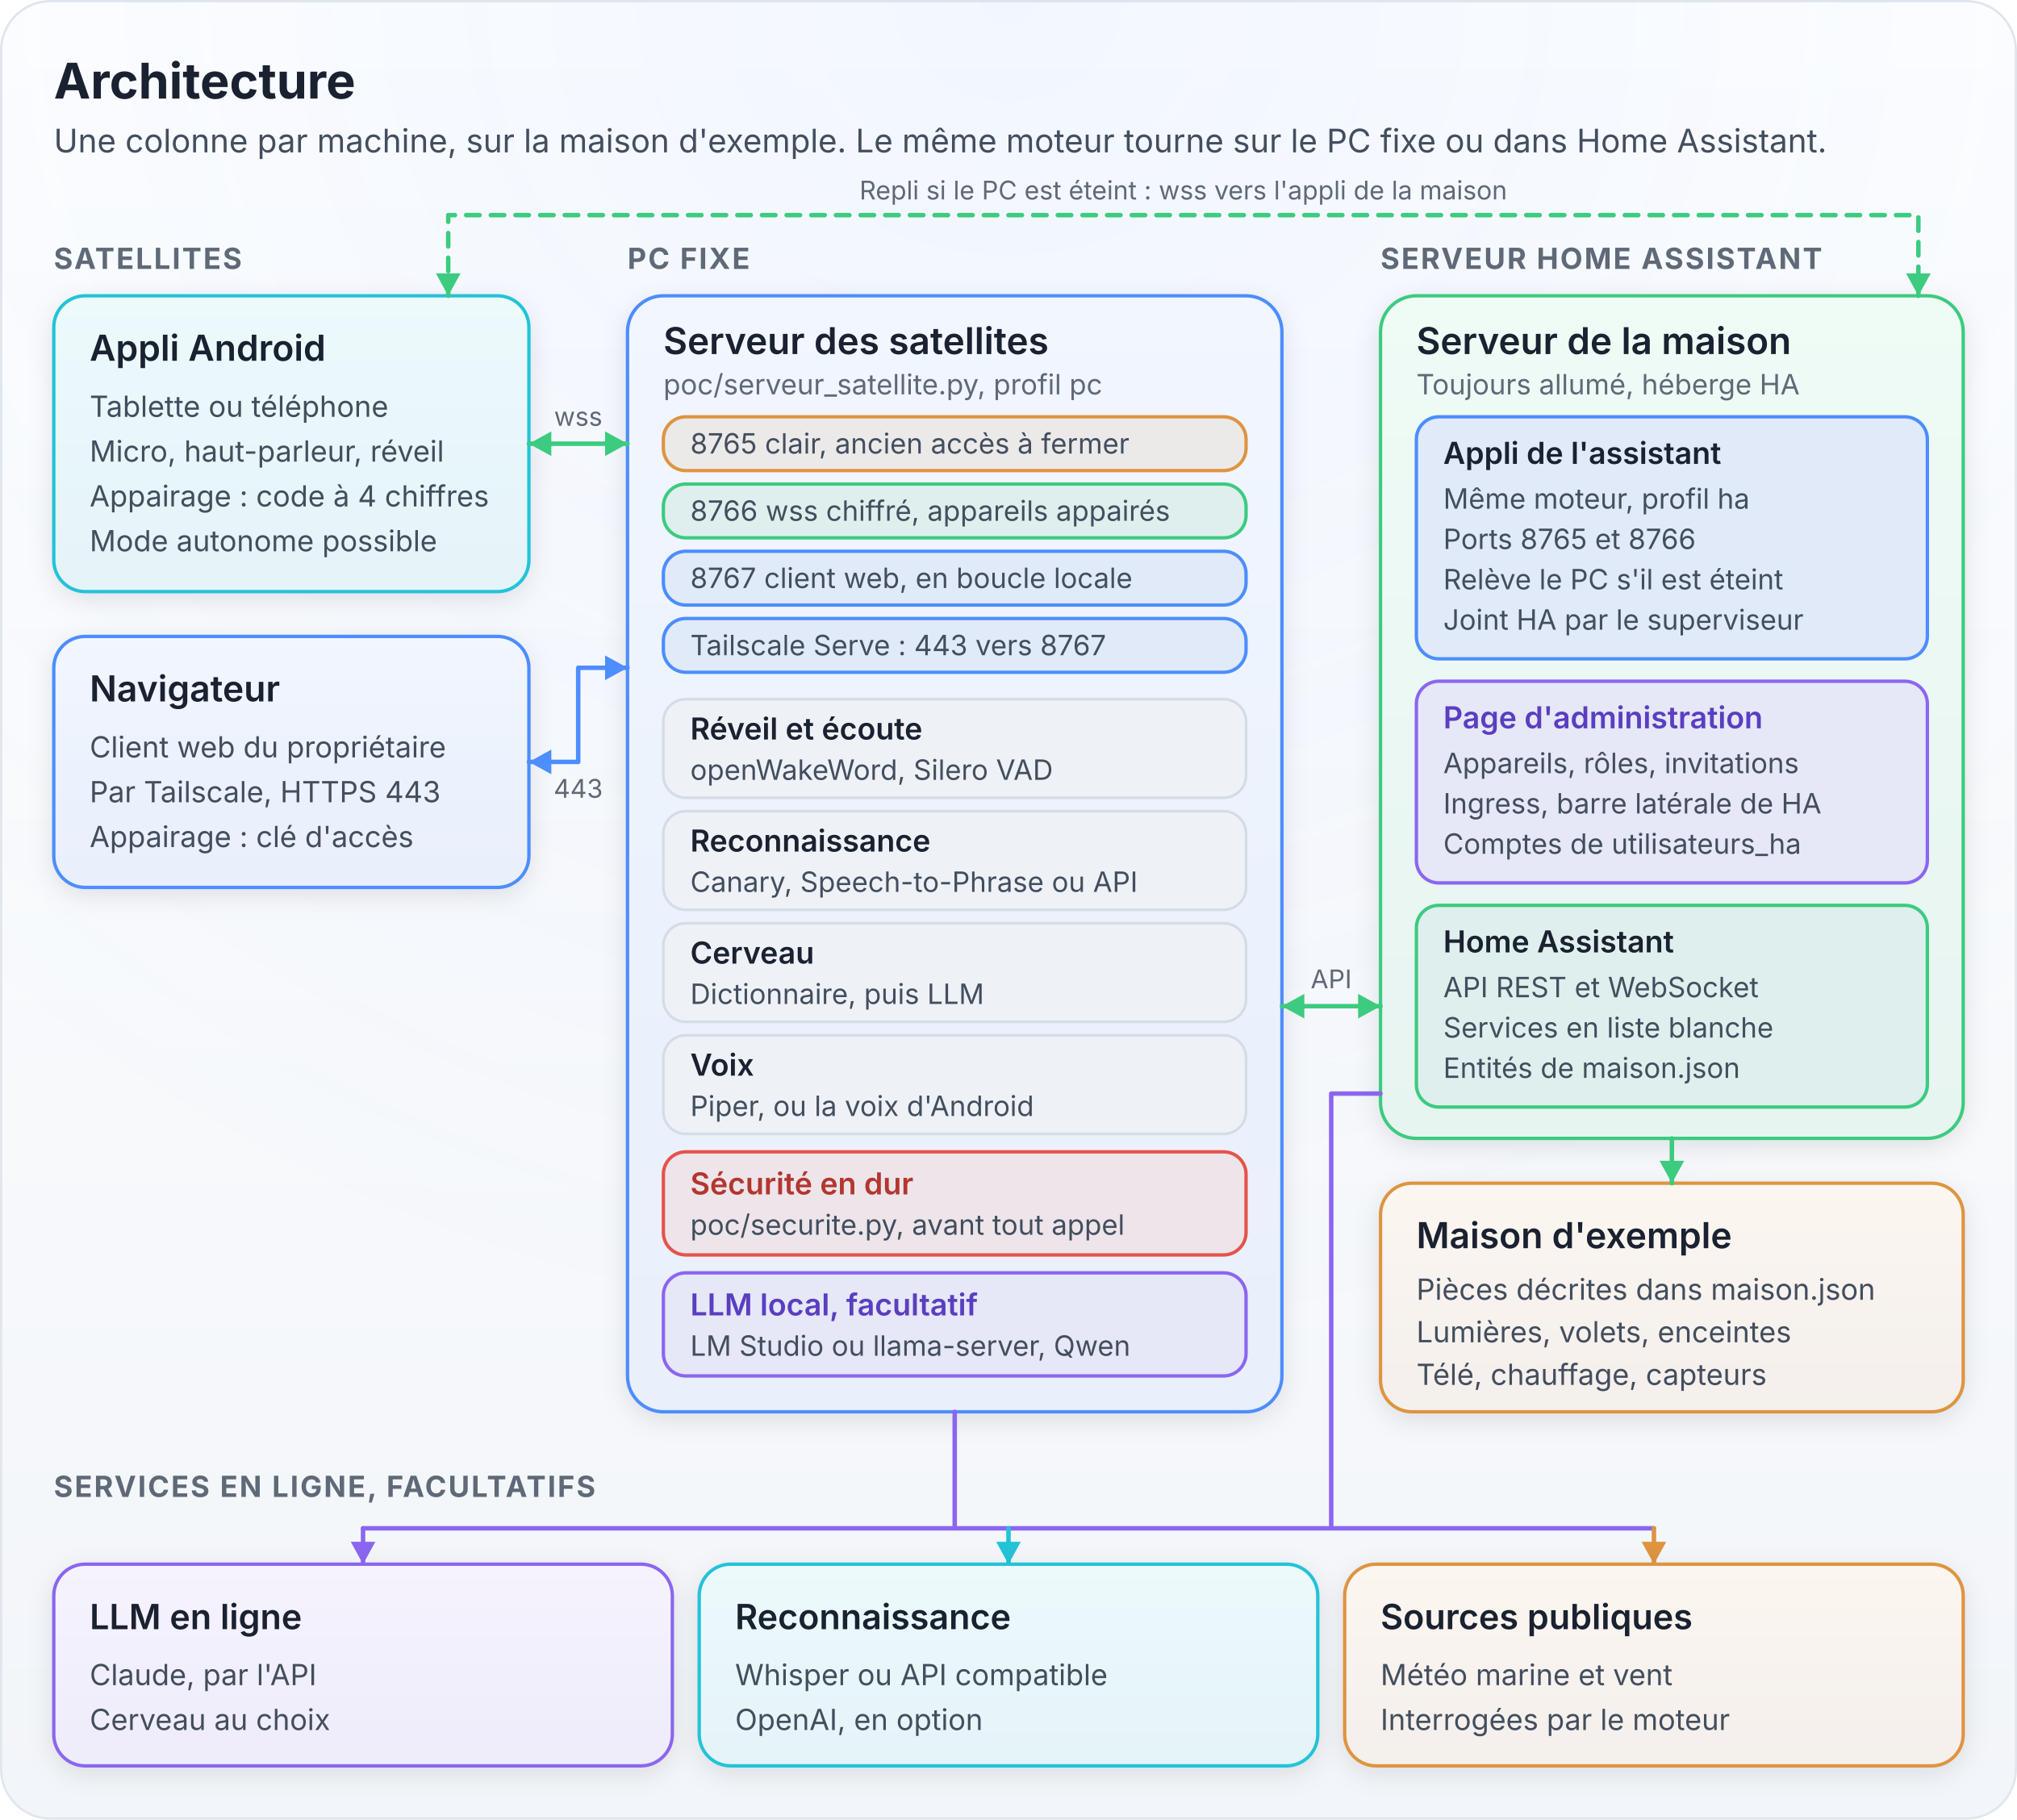
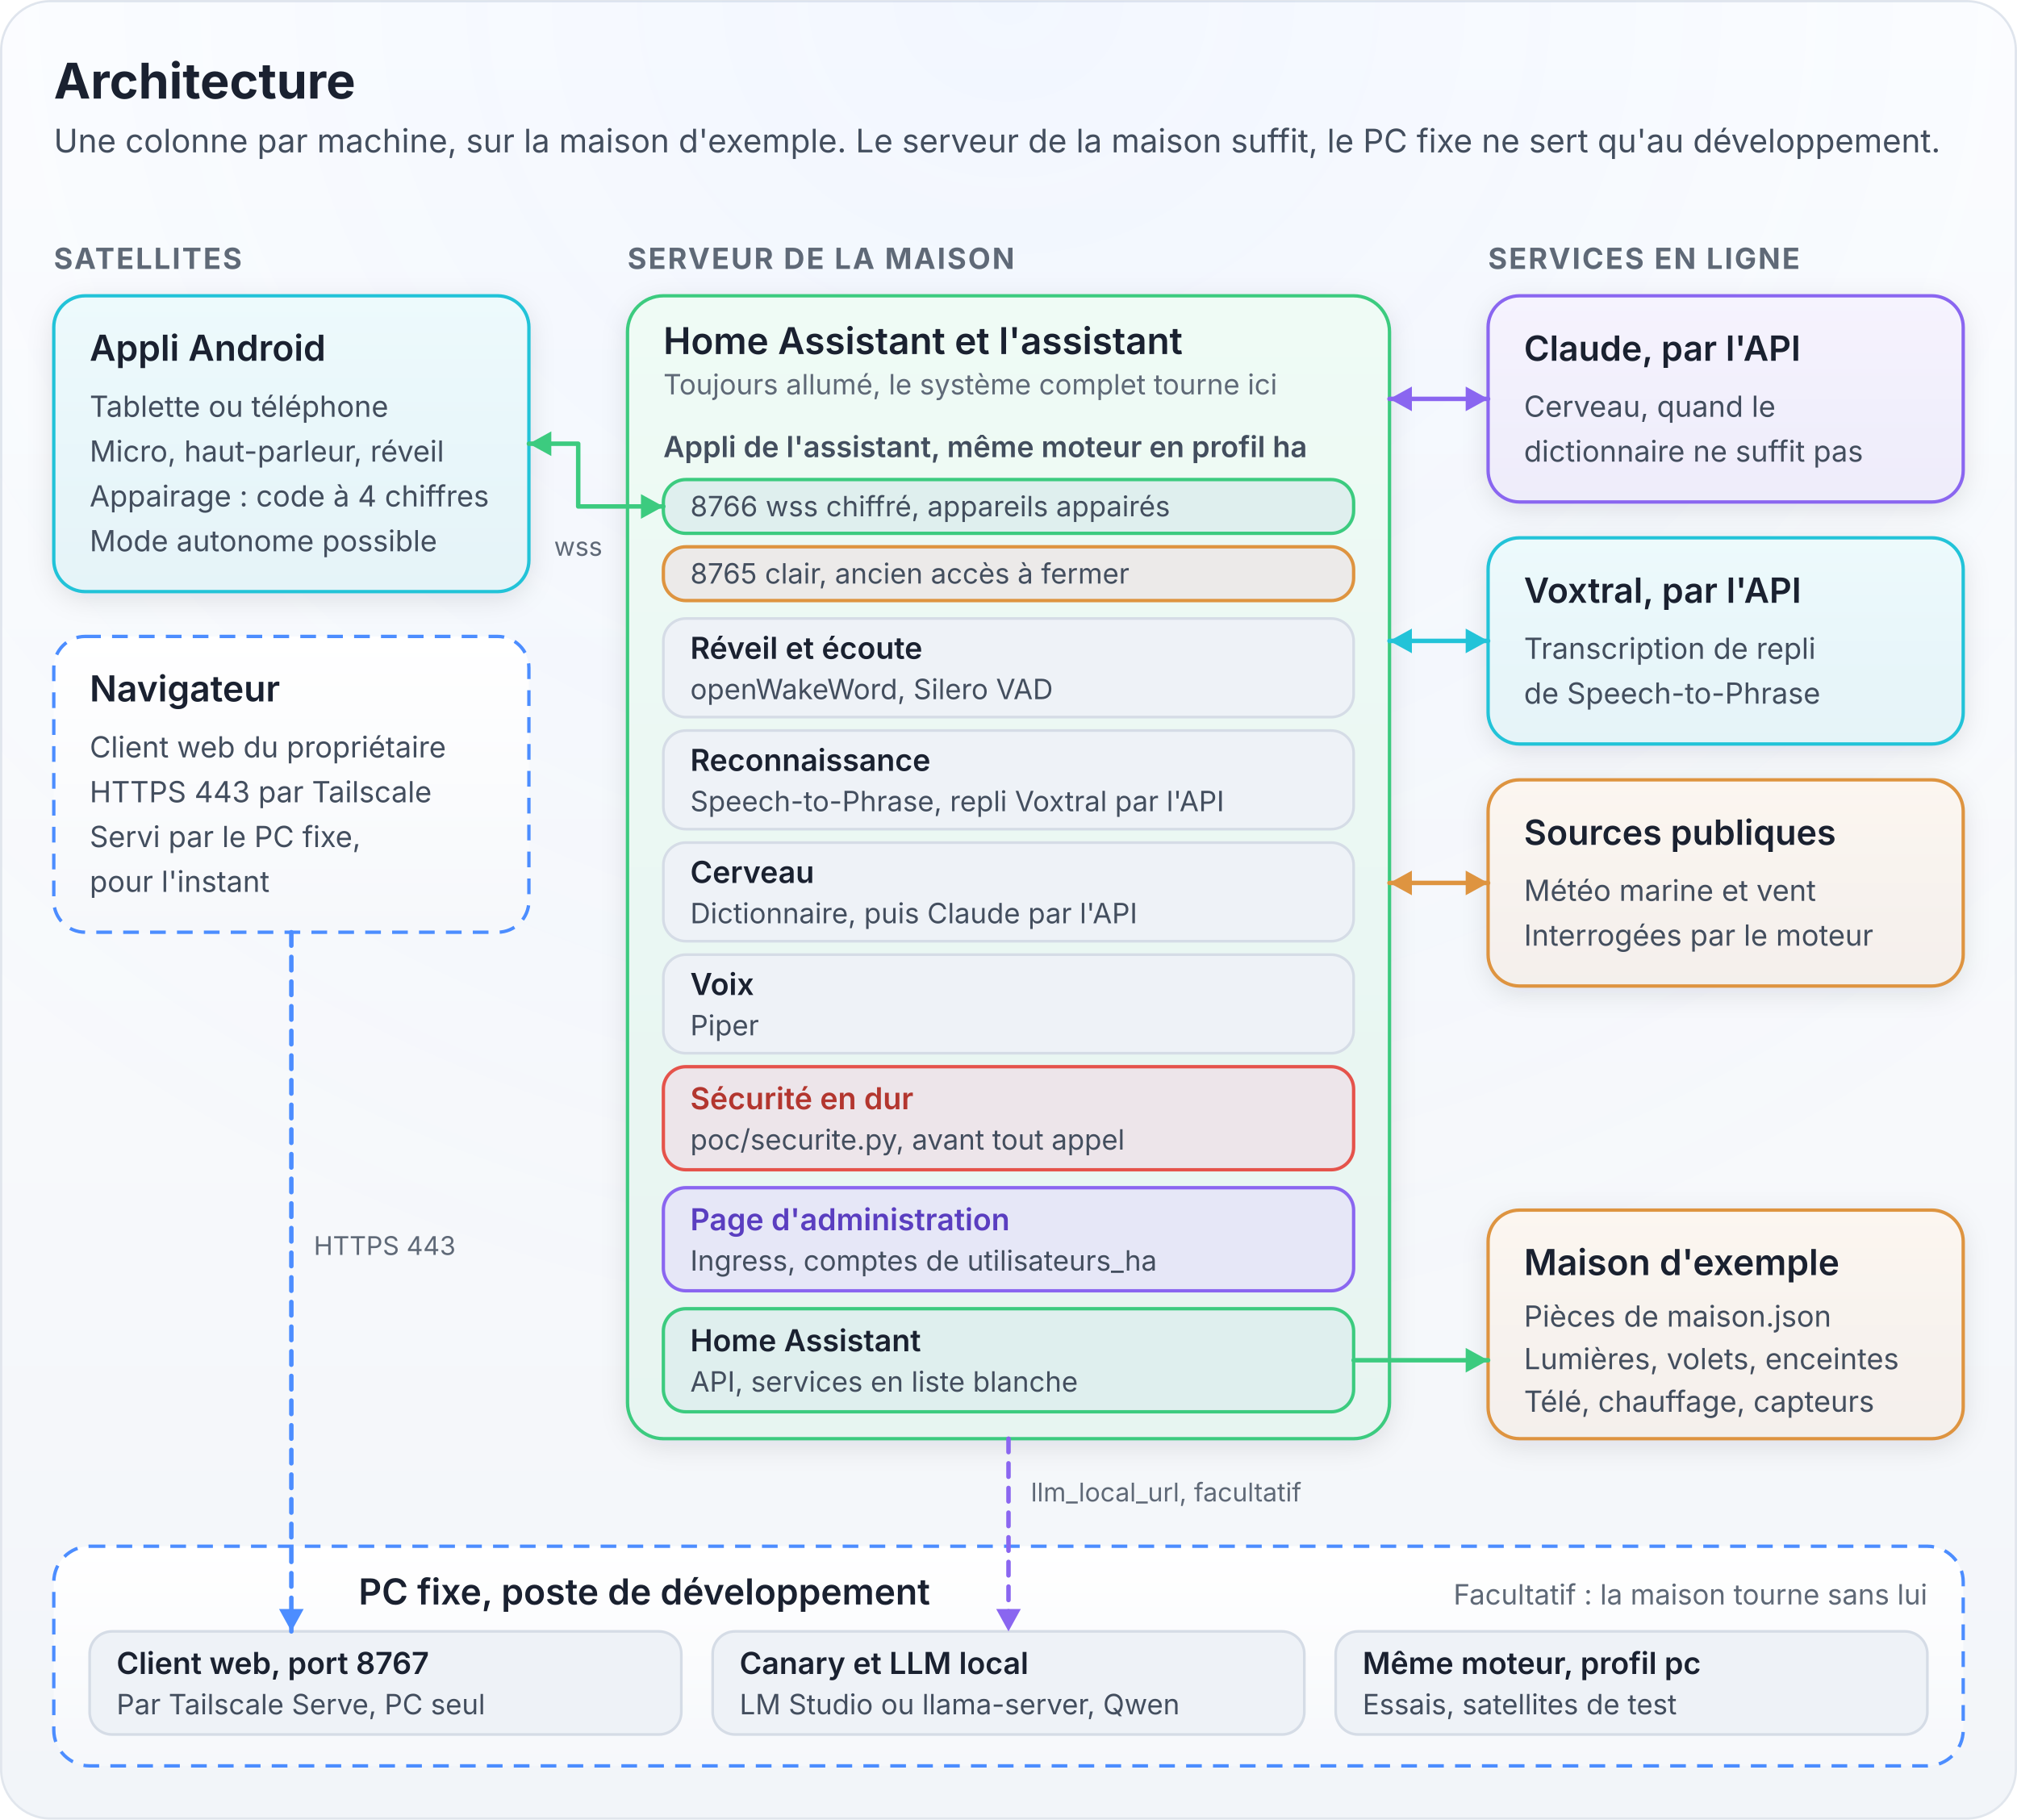
- <svg xmlns="http://www.w3.org/2000/svg" viewBox="0 0 900 812" width="100%" role="img" aria-label="Architecture par machine : satellites, PC fixe, serveur Home Assistant et services en ligne" font-family="system-ui, -apple-system, Segoe UI, sans-serif">
+ <svg xmlns="http://www.w3.org/2000/svg" viewBox="0 0 900 812" width="100%" role="img" aria-label="Architecture par machine : satellites, serveur de la maison, services en ligne et PC de développement facultatif" font-family="system-ui, -apple-system, Segoe UI, sans-serif">
  <defs>
    <linearGradient id="fond" x1="0" y1="0" x2="0" y2="1">
      <stop offset="0" stop-color="#FFFFFF" />
      <stop offset="1" stop-color="#F2F5F9" />
    </linearGradient>
    <radialGradient id="lueurFond" cx="0.5" cy="0" r="0.75">
      <stop offset="0" stop-color="#4C8DFF" stop-opacity="0.07" />
      <stop offset="1" stop-color="#4C8DFF" stop-opacity="0" />
    </radialGradient>
    <linearGradient id="carte" x1="0" y1="0" x2="0" y2="1">
      <stop offset="0" stop-color="#FFFFFF" />
      <stop offset="1" stop-color="#F6F8FB" />
    </linearGradient>
    <filter id="ombre" x="-10%" y="-12%" width="120%" height="135%">
      <feDropShadow dx="0" dy="3" stdDeviation="6" flood-color="#1B2B45" flood-opacity="0.11" />
    </filter>
  </defs>
  <rect x="0.5" y="0.5" width="899" height="811" rx="22" fill="url(#fond)" stroke="#E1E6ED" />
  <rect x="0.5" y="0.5" width="899" height="811" rx="22" fill="url(#lueurFond)" />
  <text x="24" y="44" font-size="22" font-weight="700" fill="#1A2130">Architecture</text>
-   <text x="24" y="68" font-size="14.5" fill="#434E5E">Une colonne par machine, sur la maison d'exemple. Le même moteur tourne sur le PC fixe ou dans Home Assistant.</text>
+   <text x="24" y="68" font-size="14.5" fill="#434E5E">Une colonne par machine, sur la maison d'exemple. Le serveur de la maison suffit, le PC fixe ne sert qu'au développement.</text>
  <text x="24" y="120" font-size="13" font-weight="700" fill="#5F6977" letter-spacing="0.06em">SATELLITES</text>
-   <text x="280" y="120" font-size="13" font-weight="700" fill="#5F6977" letter-spacing="0.06em">PC FIXE</text>
-   <text x="616" y="120" font-size="13" font-weight="700" fill="#5F6977" letter-spacing="0.06em">SERVEUR HOME ASSISTANT</text>
+   <text x="280" y="120" font-size="13" font-weight="700" fill="#5F6977" letter-spacing="0.06em">SERVEUR DE LA MAISON</text>
+   <text x="664" y="120" font-size="13" font-weight="700" fill="#5F6977" letter-spacing="0.06em">SERVICES EN LIGNE</text>
  <rect x="24" y="132" width="212" height="132" rx="14" fill="url(#carte)" filter="url(#ombre)" />
  <rect x="24" y="132" width="212" height="132" rx="14" fill="#22C3D8" fill-opacity="0.08" />
  <rect x="24" y="132" width="212" height="132" rx="14" fill="none" stroke="#22C3D8" stroke-width="1.5" />
  <text x="40" y="161" font-size="16" font-weight="600" fill="#1A2130">Appli Android</text>
  <text x="40" y="186" font-size="13" fill="#434E5E">Tablette ou téléphone</text>
  <text x="40" y="206" font-size="13" fill="#434E5E">Micro, haut-parleur, réveil</text>
  <text x="40" y="226" font-size="13" fill="#434E5E">Appairage : code à 4 chiffres</text>
  <text x="40" y="246" font-size="13" fill="#434E5E">Mode autonome possible</text>
-   <rect x="24" y="284" width="212" height="112" rx="14" fill="url(#carte)" filter="url(#ombre)" />
-   <rect x="24" y="284" width="212" height="112" rx="14" fill="#4C8DFF" fill-opacity="0.08" />
-   <rect x="24" y="284" width="212" height="112" rx="14" fill="none" stroke="#4C8DFF" stroke-width="1.5" />
+   <rect x="24" y="284" width="212" height="132" rx="14" fill="url(#carte)" />
+   <rect x="24" y="284" width="212" height="132" rx="14" fill="none" stroke="#4C8DFF" stroke-width="1.5" stroke-dasharray="7 5" />
  <text x="40" y="313" font-size="16" font-weight="600" fill="#1A2130">Navigateur</text>
  <text x="40" y="338" font-size="13" fill="#434E5E">Client web du propriétaire</text>
-   <text x="40" y="358" font-size="13" fill="#434E5E">Par Tailscale, HTTPS 443</text>
-   <text x="40" y="378" font-size="13" fill="#434E5E">Appairage : clé d'accès</text>
-   <rect x="280" y="132" width="292" height="498" rx="16" fill="url(#carte)" filter="url(#ombre)" />
-   <rect x="280" y="132" width="292" height="498" rx="16" fill="#4C8DFF" fill-opacity="0.08" />
-   <rect x="280" y="132" width="292" height="498" rx="16" fill="none" stroke="#4C8DFF" stroke-width="1.5" />
-   <text x="296" y="158" font-size="16.5" font-weight="600" fill="#1A2130">Serveur des satellites</text>
-   <text x="296" y="176" font-size="12.5" fill="#5F6977">poc/serveur_satellite.py, profil pc</text>
-   <rect x="296" y="186" width="260" height="24" rx="10" fill="#EEF2F7" />
-   <rect x="296" y="186" width="260" height="24" rx="10" fill="#DE9440" fill-opacity="0.08" />
-   <rect x="296" y="186" width="260" height="24" rx="10" fill="none" stroke="#DE9440" stroke-width="1.5" />
-   <text x="308" y="202.4" font-size="12.5" fill="#434E5E">8765  clair, ancien accès à fermer</text>
-   <rect x="296" y="216" width="260" height="24" rx="10" fill="#EEF2F7" />
-   <rect x="296" y="216" width="260" height="24" rx="10" fill="#3CCB7F" fill-opacity="0.08" />
-   <rect x="296" y="216" width="260" height="24" rx="10" fill="none" stroke="#3CCB7F" stroke-width="1.5" />
-   <text x="308" y="232.4" font-size="12.5" fill="#434E5E">8766  wss chiffré, appareils appairés</text>
-   <rect x="296" y="246" width="260" height="24" rx="10" fill="#EEF2F7" />
-   <rect x="296" y="246" width="260" height="24" rx="10" fill="#4C8DFF" fill-opacity="0.08" />
-   <rect x="296" y="246" width="260" height="24" rx="10" fill="none" stroke="#4C8DFF" stroke-width="1.5" />
-   <text x="308" y="262.4" font-size="12.5" fill="#434E5E">8767  client web, en boucle locale</text>
-   <rect x="296" y="276" width="260" height="24" rx="10" fill="#EEF2F7" />
-   <rect x="296" y="276" width="260" height="24" rx="10" fill="#4C8DFF" fill-opacity="0.08" />
-   <rect x="296" y="276" width="260" height="24" rx="10" fill="none" stroke="#4C8DFF" stroke-width="1.5" />
-   <text x="308" y="292.4" font-size="12.5" fill="#434E5E">Tailscale Serve : 443 vers 8767</text>
-   <rect x="296" y="312" width="260" height="44" rx="10" fill="#EEF2F7" />
-   <rect x="296" y="312" width="260" height="44" rx="10" fill="none" stroke="#D5DCE6" stroke-width="1.2" />
-   <text x="308" y="330" font-size="13.5" font-weight="600" fill="#1A2130">Réveil et écoute</text>
-   <text x="308" y="348" font-size="12.5" fill="#434E5E">openWakeWord, Silero VAD</text>
-   <rect x="296" y="362" width="260" height="44" rx="10" fill="#EEF2F7" />
-   <rect x="296" y="362" width="260" height="44" rx="10" fill="none" stroke="#D5DCE6" stroke-width="1.2" />
-   <text x="308" y="380" font-size="13.5" font-weight="600" fill="#1A2130">Reconnaissance</text>
-   <text x="308" y="398" font-size="12.5" fill="#434E5E">Canary, Speech-to-Phrase ou API</text>
-   <rect x="296" y="412" width="260" height="44" rx="10" fill="#EEF2F7" />
-   <rect x="296" y="412" width="260" height="44" rx="10" fill="none" stroke="#D5DCE6" stroke-width="1.2" />
-   <text x="308" y="430" font-size="13.5" font-weight="600" fill="#1A2130">Cerveau</text>
-   <text x="308" y="448" font-size="12.5" fill="#434E5E">Dictionnaire, puis LLM</text>
-   <rect x="296" y="462" width="260" height="44" rx="10" fill="#EEF2F7" />
-   <rect x="296" y="462" width="260" height="44" rx="10" fill="none" stroke="#D5DCE6" stroke-width="1.2" />
-   <text x="308" y="480" font-size="13.5" font-weight="600" fill="#1A2130">Voix</text>
-   <text x="308" y="498" font-size="12.5" fill="#434E5E">Piper, ou la voix d'Android</text>
-   <rect x="296" y="514" width="260" height="46" rx="10" fill="#EEF2F7" />
-   <rect x="296" y="514" width="260" height="46" rx="10" fill="#E5534B" fill-opacity="0.08" />
-   <rect x="296" y="514" width="260" height="46" rx="10" fill="none" stroke="#E5534B" stroke-width="1.5" />
-   <text x="308" y="533" font-size="13.5" font-weight="600" fill="#B3362F">Sécurité en dur</text>
-   <text x="308" y="551" font-size="12.5" fill="#434E5E">poc/securite.py, avant tout appel</text>
-   <rect x="296" y="568" width="260" height="46" rx="10" fill="#EEF2F7" />
-   <rect x="296" y="568" width="260" height="46" rx="10" fill="#8A66F0" fill-opacity="0.08" />
-   <rect x="296" y="568" width="260" height="46" rx="10" fill="none" stroke="#8A66F0" stroke-width="1.5" />
-   <text x="308" y="587" font-size="13.5" font-weight="600" fill="#5A3EC0">LLM local, facultatif</text>
-   <text x="308" y="605" font-size="12.5" fill="#434E5E">LM Studio ou llama-server, Qwen</text>
-   <rect x="616" y="132" width="260" height="376" rx="16" fill="url(#carte)" filter="url(#ombre)" />
-   <rect x="616" y="132" width="260" height="376" rx="16" fill="#3CCB7F" fill-opacity="0.08" />
-   <rect x="616" y="132" width="260" height="376" rx="16" fill="none" stroke="#3CCB7F" stroke-width="1.5" />
-   <text x="632" y="158" font-size="16.5" font-weight="600" fill="#1A2130">Serveur de la maison</text>
-   <text x="632" y="176" font-size="12.5" fill="#5F6977">Toujours allumé, héberge HA</text>
-   <rect x="632" y="186" width="228" height="108" rx="10" fill="#EEF2F7" />
-   <rect x="632" y="186" width="228" height="108" rx="10" fill="#4C8DFF" fill-opacity="0.08" />
-   <rect x="632" y="186" width="228" height="108" rx="10" fill="none" stroke="#4C8DFF" stroke-width="1.5" />
-   <text x="644" y="207" font-size="13.5" font-weight="600" fill="#1A2130">Appli de l'assistant</text>
-   <text x="644" y="227" font-size="12.5" fill="#434E5E">Même moteur, profil ha</text>
-   <text x="644" y="245" font-size="12.5" fill="#434E5E">Ports 8765 et 8766</text>
-   <text x="644" y="263" font-size="12.5" fill="#434E5E">Relève le PC s'il est éteint</text>
-   <text x="644" y="281" font-size="12.5" fill="#434E5E">Joint HA par le superviseur</text>
-   <rect x="632" y="304" width="228" height="90" rx="10" fill="#EEF2F7" />
-   <rect x="632" y="304" width="228" height="90" rx="10" fill="#8A66F0" fill-opacity="0.08" />
-   <rect x="632" y="304" width="228" height="90" rx="10" fill="none" stroke="#8A66F0" stroke-width="1.5" />
-   <text x="644" y="325" font-size="13.5" font-weight="600" fill="#5A3EC0">Page d'administration</text>
-   <text x="644" y="345" font-size="12.5" fill="#434E5E">Appareils, rôles, invitations</text>
-   <text x="644" y="363" font-size="12.5" fill="#434E5E">Ingress, barre latérale de HA</text>
-   <text x="644" y="381" font-size="12.5" fill="#434E5E">Comptes de utilisateurs_ha</text>
-   <rect x="632" y="404" width="228" height="90" rx="10" fill="#EEF2F7" />
-   <rect x="632" y="404" width="228" height="90" rx="10" fill="#3CCB7F" fill-opacity="0.08" />
-   <rect x="632" y="404" width="228" height="90" rx="10" fill="none" stroke="#3CCB7F" stroke-width="1.5" />
-   <text x="644" y="425" font-size="13.5" font-weight="600" fill="#1A2130">Home Assistant</text>
-   <text x="644" y="445" font-size="12.5" fill="#434E5E">API REST et WebSocket</text>
-   <text x="644" y="463" font-size="12.5" fill="#434E5E">Services en liste blanche</text>
-   <text x="644" y="481" font-size="12.5" fill="#434E5E">Entités de maison.json</text>
-   <rect x="616" y="528" width="260" height="102" rx="14" fill="url(#carte)" filter="url(#ombre)" />
-   <rect x="616" y="528" width="260" height="102" rx="14" fill="#DE9440" fill-opacity="0.08" />
-   <rect x="616" y="528" width="260" height="102" rx="14" fill="none" stroke="#DE9440" stroke-width="1.5" />
-   <text x="632" y="557" font-size="16" font-weight="600" fill="#1A2130">Maison d'exemple</text>
-   <text x="632" y="580" font-size="13" fill="#434E5E">Pièces décrites dans maison.json</text>
-   <text x="632" y="599" font-size="13" fill="#434E5E">Lumières, volets, enceintes</text>
-   <text x="632" y="618" font-size="13" fill="#434E5E">Télé, chauffage, capteurs</text>
-   <path d="M236 198 L280 198" fill="none" stroke="#3CCB7F" stroke-width="2" stroke-linecap="round" stroke-linejoin="round" />
-   <path d="M280 198 L270 203.5 L270 192.5 Z" fill="#3CCB7F" />
+   <text x="40" y="358" font-size="13" fill="#434E5E">HTTPS 443 par Tailscale</text>
+   <text x="40" y="378" font-size="13" fill="#434E5E">Servi par le PC fixe,</text>
+   <text x="40" y="398" font-size="13" fill="#434E5E">pour l'instant</text>
+   <rect x="280" y="132" width="340" height="510" rx="16" fill="url(#carte)" filter="url(#ombre)" />
+   <rect x="280" y="132" width="340" height="510" rx="16" fill="#3CCB7F" fill-opacity="0.08" />
+   <rect x="280" y="132" width="340" height="510" rx="16" fill="none" stroke="#3CCB7F" stroke-width="1.5" />
+   <text x="296" y="158" font-size="16.5" font-weight="600" fill="#1A2130">Home Assistant et l'assistant</text>
+   <text x="296" y="176" font-size="12.5" fill="#5F6977">Toujours allumé, le système complet tourne ici</text>
+   <text x="296" y="204" font-size="13" font-weight="600" fill="#434E5E">Appli de l'assistant, même moteur en profil ha</text>
+   <rect x="296" y="214" width="308" height="24" rx="10" fill="#EEF2F7" />
+   <rect x="296" y="214" width="308" height="24" rx="10" fill="#3CCB7F" fill-opacity="0.08" />
+   <rect x="296" y="214" width="308" height="24" rx="10" fill="none" stroke="#3CCB7F" stroke-width="1.5" />
+   <text x="308" y="230.4" font-size="12.5" fill="#434E5E">8766  wss chiffré, appareils appairés</text>
+   <rect x="296" y="244" width="308" height="24" rx="10" fill="#EEF2F7" />
+   <rect x="296" y="244" width="308" height="24" rx="10" fill="#DE9440" fill-opacity="0.08" />
+   <rect x="296" y="244" width="308" height="24" rx="10" fill="none" stroke="#DE9440" stroke-width="1.5" />
+   <text x="308" y="260.4" font-size="12.5" fill="#434E5E">8765  clair, ancien accès à fermer</text>
+   <rect x="296" y="276" width="308" height="44" rx="10" fill="#EEF2F7" />
+   <rect x="296" y="276" width="308" height="44" rx="10" fill="none" stroke="#D5DCE6" stroke-width="1.2" />
+   <text x="308" y="294" font-size="13.5" font-weight="600" fill="#1A2130">Réveil et écoute</text>
+   <text x="308" y="312" font-size="12.5" fill="#434E5E">openWakeWord, Silero VAD</text>
+   <rect x="296" y="326" width="308" height="44" rx="10" fill="#EEF2F7" />
+   <rect x="296" y="326" width="308" height="44" rx="10" fill="none" stroke="#D5DCE6" stroke-width="1.2" />
+   <text x="308" y="344" font-size="13.5" font-weight="600" fill="#1A2130">Reconnaissance</text>
+   <text x="308" y="362" font-size="12.5" fill="#434E5E">Speech-to-Phrase, repli Voxtral par l'API</text>
+   <rect x="296" y="376" width="308" height="44" rx="10" fill="#EEF2F7" />
+   <rect x="296" y="376" width="308" height="44" rx="10" fill="none" stroke="#D5DCE6" stroke-width="1.2" />
+   <text x="308" y="394" font-size="13.5" font-weight="600" fill="#1A2130">Cerveau</text>
+   <text x="308" y="412" font-size="12.5" fill="#434E5E">Dictionnaire, puis Claude par l'API</text>
+   <rect x="296" y="426" width="308" height="44" rx="10" fill="#EEF2F7" />
+   <rect x="296" y="426" width="308" height="44" rx="10" fill="none" stroke="#D5DCE6" stroke-width="1.2" />
+   <text x="308" y="444" font-size="13.5" font-weight="600" fill="#1A2130">Voix</text>
+   <text x="308" y="462" font-size="12.5" fill="#434E5E">Piper</text>
+   <rect x="296" y="476" width="308" height="46" rx="10" fill="#EEF2F7" />
+   <rect x="296" y="476" width="308" height="46" rx="10" fill="#E5534B" fill-opacity="0.08" />
+   <rect x="296" y="476" width="308" height="46" rx="10" fill="none" stroke="#E5534B" stroke-width="1.5" />
+   <text x="308" y="495" font-size="13.5" font-weight="600" fill="#B3362F">Sécurité en dur</text>
+   <text x="308" y="513" font-size="12.5" fill="#434E5E">poc/securite.py, avant tout appel</text>
+   <rect x="296" y="530" width="308" height="46" rx="10" fill="#EEF2F7" />
+   <rect x="296" y="530" width="308" height="46" rx="10" fill="#8A66F0" fill-opacity="0.08" />
+   <rect x="296" y="530" width="308" height="46" rx="10" fill="none" stroke="#8A66F0" stroke-width="1.5" />
+   <text x="308" y="549" font-size="13.5" font-weight="600" fill="#5A3EC0">Page d'administration</text>
+   <text x="308" y="567" font-size="12.5" fill="#434E5E">Ingress, comptes de utilisateurs_ha</text>
+   <rect x="296" y="584" width="308" height="46" rx="10" fill="#EEF2F7" />
+   <rect x="296" y="584" width="308" height="46" rx="10" fill="#3CCB7F" fill-opacity="0.08" />
+   <rect x="296" y="584" width="308" height="46" rx="10" fill="none" stroke="#3CCB7F" stroke-width="1.5" />
+   <text x="308" y="603" font-size="13.5" font-weight="600" fill="#1A2130">Home Assistant</text>
+   <text x="308" y="621" font-size="12.5" fill="#434E5E">API, services en liste blanche</text>
+   <rect x="664" y="132" width="212" height="92" rx="14" fill="url(#carte)" filter="url(#ombre)" />
+   <rect x="664" y="132" width="212" height="92" rx="14" fill="#8A66F0" fill-opacity="0.08" />
+   <rect x="664" y="132" width="212" height="92" rx="14" fill="none" stroke="#8A66F0" stroke-width="1.5" />
+   <text x="680" y="161" font-size="15.5" font-weight="600" fill="#1A2130">Claude, par l'API</text>
+   <text x="680" y="186" font-size="13" fill="#434E5E">Cerveau, quand le</text>
+   <text x="680" y="206" font-size="13" fill="#434E5E">dictionnaire ne suffit pas</text>
+   <path d="M620 178 L664 178" fill="none" stroke="#8A66F0" stroke-width="2" stroke-linecap="round" stroke-linejoin="round" />
+   <path d="M664 178 L654 183.5 L654 172.5 Z" fill="#8A66F0" />
+   <path d="M620 178 L630 183.5 L630 172.5 Z" fill="#8A66F0" />
+   <rect x="664" y="240" width="212" height="92" rx="14" fill="url(#carte)" filter="url(#ombre)" />
+   <rect x="664" y="240" width="212" height="92" rx="14" fill="#22C3D8" fill-opacity="0.08" />
+   <rect x="664" y="240" width="212" height="92" rx="14" fill="none" stroke="#22C3D8" stroke-width="1.5" />
+   <text x="680" y="269" font-size="15.5" font-weight="600" fill="#1A2130">Voxtral, par l'API</text>
+   <text x="680" y="294" font-size="13" fill="#434E5E">Transcription de repli</text>
+   <text x="680" y="314" font-size="13" fill="#434E5E">de Speech-to-Phrase</text>
+   <path d="M620 286 L664 286" fill="none" stroke="#22C3D8" stroke-width="2" stroke-linecap="round" stroke-linejoin="round" />
+   <path d="M664 286 L654 291.5 L654 280.5 Z" fill="#22C3D8" />
+   <path d="M620 286 L630 291.5 L630 280.5 Z" fill="#22C3D8" />
+   <rect x="664" y="348" width="212" height="92" rx="14" fill="url(#carte)" filter="url(#ombre)" />
+   <rect x="664" y="348" width="212" height="92" rx="14" fill="#DE9440" fill-opacity="0.08" />
+   <rect x="664" y="348" width="212" height="92" rx="14" fill="none" stroke="#DE9440" stroke-width="1.5" />
+   <text x="680" y="377" font-size="15.5" font-weight="600" fill="#1A2130">Sources publiques</text>
+   <text x="680" y="402" font-size="13" fill="#434E5E">Météo marine et vent</text>
+   <text x="680" y="422" font-size="13" fill="#434E5E">Interrogées par le moteur</text>
+   <path d="M620 394 L664 394" fill="none" stroke="#DE9440" stroke-width="2" stroke-linecap="round" stroke-linejoin="round" />
+   <path d="M664 394 L654 399.5 L654 388.5 Z" fill="#DE9440" />
+   <path d="M620 394 L630 399.5 L630 388.5 Z" fill="#DE9440" />
+   <rect x="664" y="540" width="212" height="102" rx="14" fill="url(#carte)" filter="url(#ombre)" />
+   <rect x="664" y="540" width="212" height="102" rx="14" fill="#DE9440" fill-opacity="0.08" />
+   <rect x="664" y="540" width="212" height="102" rx="14" fill="none" stroke="#DE9440" stroke-width="1.5" />
+   <text x="680" y="569" font-size="16" font-weight="600" fill="#1A2130">Maison d'exemple</text>
+   <text x="680" y="592" font-size="13" fill="#434E5E">Pièces de maison.json</text>
+   <text x="680" y="611" font-size="13" fill="#434E5E">Lumières, volets, enceintes</text>
+   <text x="680" y="630" font-size="13" fill="#434E5E">Télé, chauffage, capteurs</text>
+   <path d="M604 607 L664 607" fill="none" stroke="#3CCB7F" stroke-width="2" stroke-linecap="round" stroke-linejoin="round" />
+   <path d="M664 607 L654 612.5 L654 601.5 Z" fill="#3CCB7F" />
+   <path d="M236 198 L258 198 L258 226 L296 226" fill="none" stroke="#3CCB7F" stroke-width="2" stroke-linecap="round" stroke-linejoin="round" />
+   <path d="M296 226 L286 231.5 L286 220.5 Z" fill="#3CCB7F" />
  <path d="M236 198 L246 203.5 L246 192.5 Z" fill="#3CCB7F" />
-   <text x="258" y="190" font-size="11.5" fill="#5F6977" text-anchor="middle">wss</text>
-   <path d="M236 340 L258 340 L258 298 L280 298" fill="none" stroke="#4C8DFF" stroke-width="2" stroke-linecap="round" stroke-linejoin="round" />
-   <path d="M280 298 L270 303.5 L270 292.5 Z" fill="#4C8DFF" />
-   <path d="M236 340 L246 345.5 L246 334.5 Z" fill="#4C8DFF" />
-   <text x="258" y="356" font-size="11.5" fill="#5F6977" text-anchor="middle">443</text>
-   <path d="M200 132 L200 96 L856 96 L856 132" fill="none" stroke="#3CCB7F" stroke-width="2" stroke-linecap="round" stroke-linejoin="round" stroke-dasharray="6 5" />
-   <path d="M856 132 L850.5 122 L861.5 122 Z" fill="#3CCB7F" />
-   <path d="M200 132 L194.5 122 L205.5 122 Z" fill="#3CCB7F" />
-   <text x="528" y="89" font-size="11.5" fill="#5F6977" text-anchor="middle">Repli si le PC est éteint : wss vers l'appli de la maison</text>
-   <path d="M572 449 L616 449" fill="none" stroke="#3CCB7F" stroke-width="2" stroke-linecap="round" stroke-linejoin="round" />
-   <path d="M616 449 L606 454.5 L606 443.5 Z" fill="#3CCB7F" />
-   <path d="M572 449 L582 454.5 L582 443.5 Z" fill="#3CCB7F" />
-   <text x="594" y="441" font-size="11.5" fill="#5F6977" text-anchor="middle">API</text>
-   <path d="M746 508 L746 528" fill="none" stroke="#3CCB7F" stroke-width="2" stroke-linecap="round" stroke-linejoin="round" />
-   <path d="M746 528 L740.5 518 L751.5 518 Z" fill="#3CCB7F" />
-   <text x="24" y="668" font-size="13" font-weight="700" fill="#5F6977" letter-spacing="0.06em">SERVICES EN LIGNE, FACULTATIFS</text>
-   <path d="M426 630 L426 682" fill="none" stroke="#8A66F0" stroke-width="2" stroke-linecap="round" stroke-linejoin="round" />
-   <path d="M616 488 L594 488 L594 682" fill="none" stroke="#8A66F0" stroke-width="2" stroke-linecap="round" stroke-linejoin="round" />
-   <path d="M162 682 L738 682" fill="none" stroke="#8A66F0" stroke-width="2" stroke-linecap="round" stroke-linejoin="round" />
-   <path d="M162 682 L162 698" fill="none" stroke="#8A66F0" stroke-width="2" stroke-linecap="round" stroke-linejoin="round" />
-   <path d="M162 698 L156.5 688 L167.5 688 Z" fill="#8A66F0" />
-   <rect x="24" y="698" width="276" height="90" rx="14" fill="url(#carte)" filter="url(#ombre)" />
-   <rect x="24" y="698" width="276" height="90" rx="14" fill="#8A66F0" fill-opacity="0.08" />
-   <rect x="24" y="698" width="276" height="90" rx="14" fill="none" stroke="#8A66F0" stroke-width="1.5" />
-   <text x="40" y="727" font-size="15.5" font-weight="600" fill="#1A2130">LLM en ligne</text>
-   <text x="40" y="752" font-size="13" fill="#434E5E">Claude, par l'API</text>
-   <text x="40" y="772" font-size="13" fill="#434E5E">Cerveau au choix</text>
-   <path d="M450 682 L450 698" fill="none" stroke="#22C3D8" stroke-width="2" stroke-linecap="round" stroke-linejoin="round" />
-   <path d="M450 698 L444.5 688 L455.5 688 Z" fill="#22C3D8" />
-   <rect x="312" y="698" width="276" height="90" rx="14" fill="url(#carte)" filter="url(#ombre)" />
-   <rect x="312" y="698" width="276" height="90" rx="14" fill="#22C3D8" fill-opacity="0.08" />
-   <rect x="312" y="698" width="276" height="90" rx="14" fill="none" stroke="#22C3D8" stroke-width="1.5" />
-   <text x="328" y="727" font-size="15.5" font-weight="600" fill="#1A2130">Reconnaissance</text>
-   <text x="328" y="752" font-size="13" fill="#434E5E">Whisper ou API compatible</text>
-   <text x="328" y="772" font-size="13" fill="#434E5E">OpenAI, en option</text>
-   <path d="M738 682 L738 698" fill="none" stroke="#DE9440" stroke-width="2" stroke-linecap="round" stroke-linejoin="round" />
-   <path d="M738 698 L732.5 688 L743.5 688 Z" fill="#DE9440" />
-   <rect x="600" y="698" width="276" height="90" rx="14" fill="url(#carte)" filter="url(#ombre)" />
-   <rect x="600" y="698" width="276" height="90" rx="14" fill="#DE9440" fill-opacity="0.08" />
-   <rect x="600" y="698" width="276" height="90" rx="14" fill="none" stroke="#DE9440" stroke-width="1.5" />
-   <text x="616" y="727" font-size="15.5" font-weight="600" fill="#1A2130">Sources publiques</text>
-   <text x="616" y="752" font-size="13" fill="#434E5E">Météo marine et vent</text>
-   <text x="616" y="772" font-size="13" fill="#434E5E">Interrogées par le moteur</text>
+   <text x="258" y="248" font-size="11.5" fill="#5F6977" text-anchor="middle">wss</text>
+   <rect x="24" y="690" width="852" height="98" rx="16" fill="url(#carte)" />
+   <rect x="24" y="690" width="852" height="98" rx="16" fill="none" stroke="#4C8DFF" stroke-width="1.5" stroke-dasharray="7 5" />
+   <text x="160" y="716" font-size="16" font-weight="600" fill="#1A2130">PC fixe, poste de développement</text>
+   <text x="860" y="716" font-size="12.5" fill="#5F6977" text-anchor="end">Facultatif : la maison tourne sans lui</text>
+   <rect x="40" y="728" width="264" height="46" rx="10" fill="#EEF2F7" />
+   <rect x="40" y="728" width="264" height="46" rx="10" fill="none" stroke="#D5DCE6" stroke-width="1.2" />
+   <text x="52" y="747" font-size="13.5" font-weight="600" fill="#1A2130">Client web, port 8767</text>
+   <text x="52" y="765" font-size="12.5" fill="#434E5E">Par Tailscale Serve, PC seul</text>
+   <rect x="318" y="728" width="264" height="46" rx="10" fill="#EEF2F7" />
+   <rect x="318" y="728" width="264" height="46" rx="10" fill="none" stroke="#D5DCE6" stroke-width="1.2" />
+   <text x="330" y="747" font-size="13.5" font-weight="600" fill="#1A2130">Canary et LLM local</text>
+   <text x="330" y="765" font-size="12.5" fill="#434E5E">LM Studio ou llama-server, Qwen</text>
+   <rect x="596" y="728" width="264" height="46" rx="10" fill="#EEF2F7" />
+   <rect x="596" y="728" width="264" height="46" rx="10" fill="none" stroke="#D5DCE6" stroke-width="1.2" />
+   <text x="608" y="747" font-size="13.5" font-weight="600" fill="#1A2130">Même moteur, profil pc</text>
+   <text x="608" y="765" font-size="12.5" fill="#434E5E">Essais, satellites de test</text>
+   <path d="M130 416 L130 728" fill="none" stroke="#4C8DFF" stroke-width="2" stroke-linecap="round" stroke-linejoin="round" stroke-dasharray="6 5" />
+   <path d="M130 728 L124.5 718 L135.5 718 Z" fill="#4C8DFF" />
+   <text x="140" y="560" font-size="11.5" fill="#5F6977">HTTPS 443</text>
+   <path d="M450 642 L450 728" fill="none" stroke="#8A66F0" stroke-width="2" stroke-linecap="round" stroke-linejoin="round" stroke-dasharray="6 5" />
+   <path d="M450 728 L444.5 718 L455.5 718 Z" fill="#8A66F0" />
+   <text x="460" y="670" font-size="11.5" fill="#5F6977">llm_local_url, facultatif</text>
</svg>
